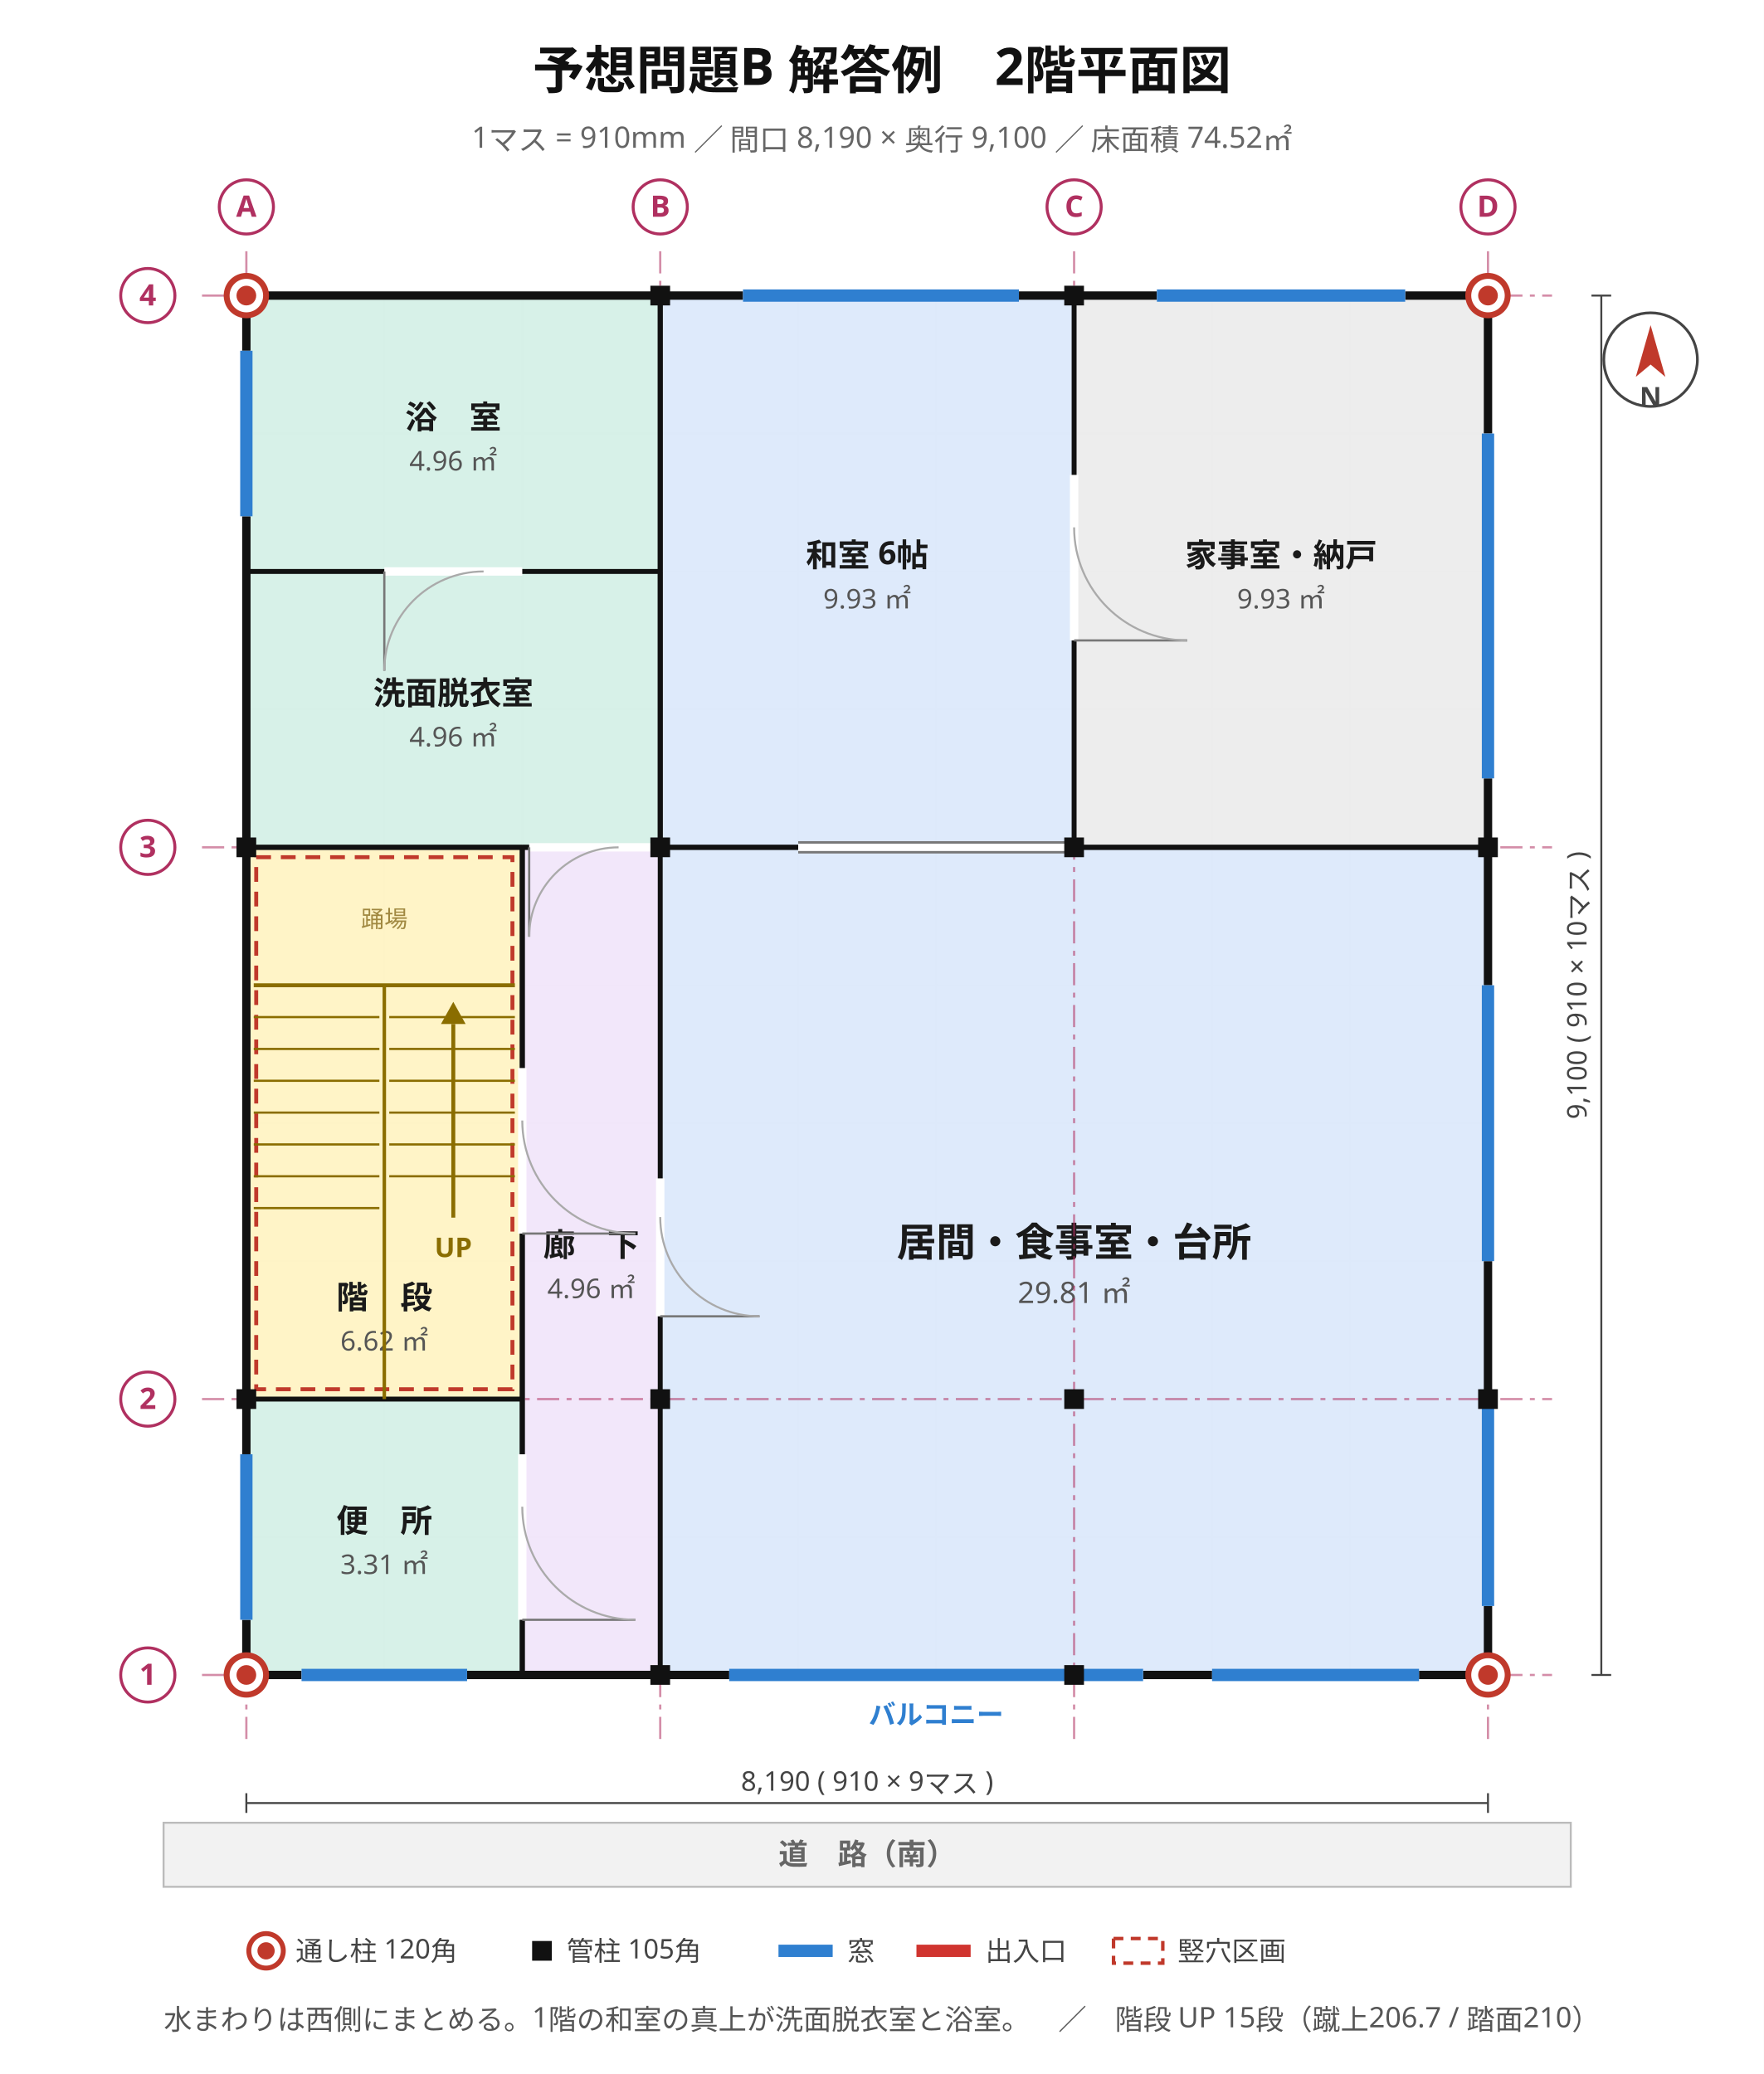
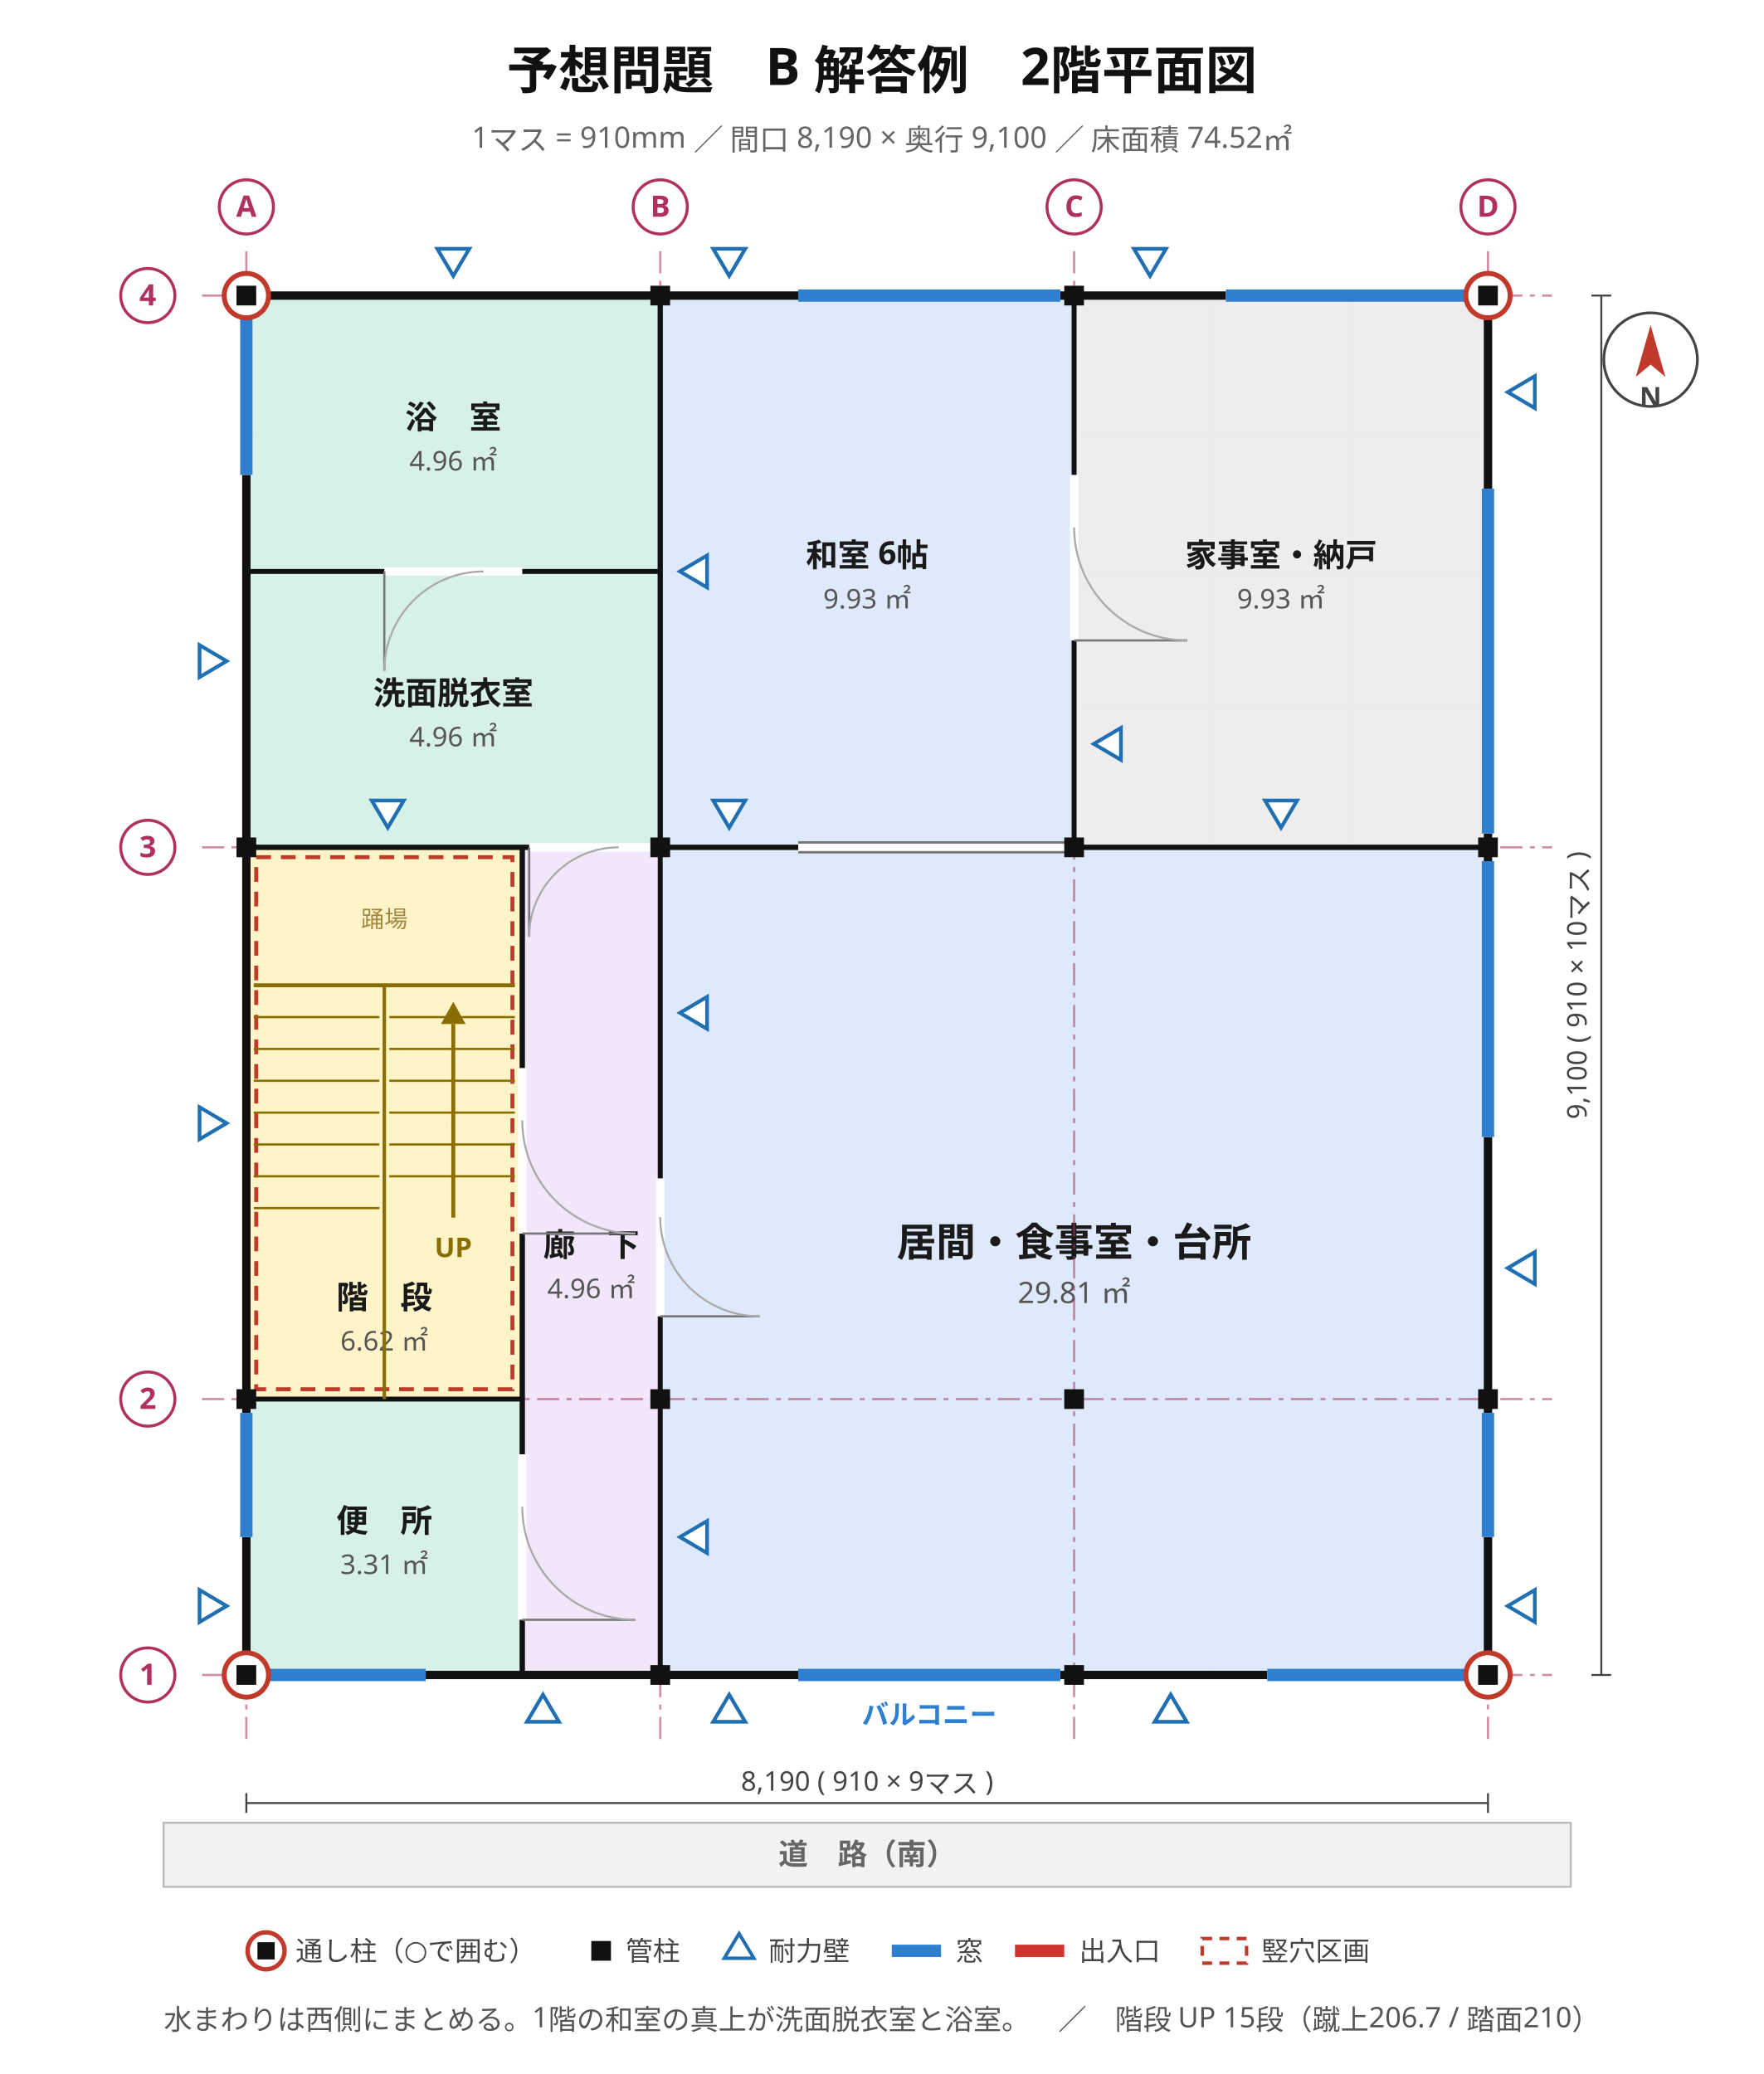
<svg xmlns="http://www.w3.org/2000/svg" viewBox="0 0 716 842" width="716" height="842" font-family="'Hiragino Sans','Hiragino Kaku Gothic ProN','Noto Sans JP','Yu Gothic',Meiryo,'IPAGothic',sans-serif">
  <rect width="716" height="842" fill="#ffffff" />
-   <text x="358" y="36" font-size="21" text-anchor="middle" fill="#111" font-weight="700" font-family="'Hiragino Sans','Hiragino Kaku Gothic ProN','Noto Sans JP','Yu Gothic',Meiryo,'IPAGothic',sans-serif">予想問題B 解答例　2階平面図</text>
+   <text x="358" y="36" font-size="21" text-anchor="middle" fill="#111" font-weight="700" font-family="'Hiragino Sans','Hiragino Kaku Gothic ProN','Noto Sans JP','Yu Gothic',Meiryo,'IPAGothic',sans-serif">予想問題　B 解答例　2階平面図</text>
  <text x="358" y="60" font-size="12" text-anchor="middle" fill="#666" font-weight="400" font-family="'Hiragino Sans','Hiragino Kaku Gothic ProN','Noto Sans JP','Yu Gothic',Meiryo,'IPAGothic',sans-serif">1マス = 910mm ／ 間口 8,190 × 奥行 9,100 ／ 床面積 74.52㎡</text>
  <line x1="100" y1="120" x2="100" y2="680" stroke="#e8e8e8" stroke-width="0.7" />
  <line x1="156" y1="120" x2="156" y2="680" stroke="#e8e8e8" stroke-width="0.7" />
  <line x1="212" y1="120" x2="212" y2="680" stroke="#e8e8e8" stroke-width="0.7" />
  <line x1="268" y1="120" x2="268" y2="680" stroke="#e8e8e8" stroke-width="0.7" />
  <line x1="324" y1="120" x2="324" y2="680" stroke="#e8e8e8" stroke-width="0.7" />
  <line x1="380" y1="120" x2="380" y2="680" stroke="#e8e8e8" stroke-width="0.7" />
  <line x1="436" y1="120" x2="436" y2="680" stroke="#e8e8e8" stroke-width="0.7" />
  <line x1="492" y1="120" x2="492" y2="680" stroke="#e8e8e8" stroke-width="0.7" />
  <line x1="548" y1="120" x2="548" y2="680" stroke="#e8e8e8" stroke-width="0.7" />
  <line x1="604" y1="120" x2="604" y2="680" stroke="#e8e8e8" stroke-width="0.7" />
  <line x1="100" y1="680" x2="604" y2="680" stroke="#e8e8e8" stroke-width="0.7" />
  <line x1="100" y1="624" x2="604" y2="624" stroke="#e8e8e8" stroke-width="0.7" />
  <line x1="100" y1="568" x2="604" y2="568" stroke="#e8e8e8" stroke-width="0.7" />
  <line x1="100" y1="512" x2="604" y2="512" stroke="#e8e8e8" stroke-width="0.7" />
  <line x1="100" y1="456" x2="604" y2="456" stroke="#e8e8e8" stroke-width="0.7" />
  <line x1="100" y1="400" x2="604" y2="400" stroke="#e8e8e8" stroke-width="0.7" />
  <line x1="100" y1="344" x2="604" y2="344" stroke="#e8e8e8" stroke-width="0.7" />
  <line x1="100" y1="288" x2="604" y2="288" stroke="#e8e8e8" stroke-width="0.7" />
  <line x1="100" y1="232" x2="604" y2="232" stroke="#e8e8e8" stroke-width="0.7" />
  <line x1="100" y1="176" x2="604" y2="176" stroke="#e8e8e8" stroke-width="0.7" />
  <line x1="100" y1="120" x2="604" y2="120" stroke="#e8e8e8" stroke-width="0.7" />
  <rect x="100" y="568" width="112" height="112" fill="#d5f0e7" stroke="#2f9077" stroke-width="1.2" opacity="0.95" />
  <text x="156" y="622" font-size="13" text-anchor="middle" fill="#1a1a1a" font-weight="700" font-family="'Hiragino Sans','Hiragino Kaku Gothic ProN','Noto Sans JP','Yu Gothic',Meiryo,'IPAGothic',sans-serif">便　所</text>
  <text x="156" y="639" font-size="11" text-anchor="middle" fill="#555" font-weight="400" font-family="'Hiragino Sans','Hiragino Kaku Gothic ProN','Noto Sans JP','Yu Gothic',Meiryo,'IPAGothic',sans-serif">3.31 ㎡</text>
  <rect x="100" y="344" width="112" height="224" fill="#fff3c4" stroke="#bb9508" stroke-width="1.2" opacity="0.95" />
  <text x="156" y="531.28" font-size="13" text-anchor="middle" fill="#1a1a1a" font-weight="700" font-family="'Hiragino Sans','Hiragino Kaku Gothic ProN','Noto Sans JP','Yu Gothic',Meiryo,'IPAGothic',sans-serif">階　段</text>
  <text x="156" y="548.28" font-size="11" text-anchor="middle" fill="#555" font-weight="400" font-family="'Hiragino Sans','Hiragino Kaku Gothic ProN','Noto Sans JP','Yu Gothic',Meiryo,'IPAGothic',sans-serif">6.62 ㎡</text>
  <rect x="212" y="344" width="56" height="336" fill="#f1e6fa" stroke="#8b62b5" stroke-width="1.2" opacity="0.95" />
  <text x="240" y="510" font-size="13" text-anchor="middle" fill="#1a1a1a" font-weight="700" font-family="'Hiragino Sans','Hiragino Kaku Gothic ProN','Noto Sans JP','Yu Gothic',Meiryo,'IPAGothic',sans-serif">廊　下</text>
  <text x="240" y="527" font-size="11" text-anchor="middle" fill="#555" font-weight="400" font-family="'Hiragino Sans','Hiragino Kaku Gothic ProN','Noto Sans JP','Yu Gothic',Meiryo,'IPAGothic',sans-serif">4.96 ㎡</text>
  <rect x="100" y="232" width="168" height="112" fill="#d5f0e7" stroke="#2f9077" stroke-width="1.2" opacity="0.95" />
  <text x="184" y="286" font-size="13" text-anchor="middle" fill="#1a1a1a" font-weight="700" font-family="'Hiragino Sans','Hiragino Kaku Gothic ProN','Noto Sans JP','Yu Gothic',Meiryo,'IPAGothic',sans-serif">洗面脱衣室</text>
  <text x="184" y="303" font-size="11" text-anchor="middle" fill="#555" font-weight="400" font-family="'Hiragino Sans','Hiragino Kaku Gothic ProN','Noto Sans JP','Yu Gothic',Meiryo,'IPAGothic',sans-serif">4.96 ㎡</text>
  <rect x="100" y="120" width="168" height="112" fill="#d5f0e7" stroke="#2f9077" stroke-width="1.2" opacity="0.95" />
  <text x="184" y="174" font-size="13" text-anchor="middle" fill="#1a1a1a" font-weight="700" font-family="'Hiragino Sans','Hiragino Kaku Gothic ProN','Noto Sans JP','Yu Gothic',Meiryo,'IPAGothic',sans-serif">浴　室</text>
  <text x="184" y="191" font-size="11" text-anchor="middle" fill="#555" font-weight="400" font-family="'Hiragino Sans','Hiragino Kaku Gothic ProN','Noto Sans JP','Yu Gothic',Meiryo,'IPAGothic',sans-serif">4.96 ㎡</text>
  <rect x="268" y="344" width="336" height="336" fill="#dce9fb" stroke="#4a76b8" stroke-width="1.2" opacity="0.95" />
  <text x="436" y="510" font-size="16" text-anchor="middle" fill="#1a1a1a" font-weight="700" font-family="'Hiragino Sans','Hiragino Kaku Gothic ProN','Noto Sans JP','Yu Gothic',Meiryo,'IPAGothic',sans-serif">居間・食事室・台所</text>
  <text x="436" y="529" font-size="12" text-anchor="middle" fill="#555" font-weight="400" font-family="'Hiragino Sans','Hiragino Kaku Gothic ProN','Noto Sans JP','Yu Gothic',Meiryo,'IPAGothic',sans-serif">29.81 ㎡</text>
  <rect x="268" y="120" width="168" height="224" fill="#dce9fb" stroke="#4a76b8" stroke-width="1.2" opacity="0.95" />
  <text x="352" y="230" font-size="13" text-anchor="middle" fill="#1a1a1a" font-weight="700" font-family="'Hiragino Sans','Hiragino Kaku Gothic ProN','Noto Sans JP','Yu Gothic',Meiryo,'IPAGothic',sans-serif">和室 6帖</text>
  <text x="352" y="247" font-size="11" text-anchor="middle" fill="#555" font-weight="400" font-family="'Hiragino Sans','Hiragino Kaku Gothic ProN','Noto Sans JP','Yu Gothic',Meiryo,'IPAGothic',sans-serif">9.93 ㎡</text>
  <rect x="436" y="120" width="168" height="224" fill="#ececec" stroke="#8a8a8a" stroke-width="1.2" opacity="0.95" />
  <text x="520" y="230" font-size="13" text-anchor="middle" fill="#1a1a1a" font-weight="700" font-family="'Hiragino Sans','Hiragino Kaku Gothic ProN','Noto Sans JP','Yu Gothic',Meiryo,'IPAGothic',sans-serif">家事室・納戸</text>
  <text x="520" y="247" font-size="11" text-anchor="middle" fill="#555" font-weight="400" font-family="'Hiragino Sans','Hiragino Kaku Gothic ProN','Noto Sans JP','Yu Gothic',Meiryo,'IPAGothic',sans-serif">9.93 ㎡</text>
  <line x1="100" y1="102" x2="100" y2="706" stroke="#b03060" stroke-width="0.9" stroke-dasharray="9 3 2 3" opacity="0.55" />
  <line x1="268" y1="102" x2="268" y2="706" stroke="#b03060" stroke-width="0.9" stroke-dasharray="9 3 2 3" opacity="0.55" />
  <line x1="436" y1="102" x2="436" y2="706" stroke="#b03060" stroke-width="0.9" stroke-dasharray="9 3 2 3" opacity="0.55" />
  <line x1="604" y1="102" x2="604" y2="706" stroke="#b03060" stroke-width="0.9" stroke-dasharray="9 3 2 3" opacity="0.55" />
  <line x1="82" y1="680" x2="630" y2="680" stroke="#b03060" stroke-width="0.9" stroke-dasharray="9 3 2 3" opacity="0.55" />
  <line x1="82" y1="568" x2="630" y2="568" stroke="#b03060" stroke-width="0.9" stroke-dasharray="9 3 2 3" opacity="0.55" />
  <line x1="82" y1="344" x2="630" y2="344" stroke="#b03060" stroke-width="0.9" stroke-dasharray="9 3 2 3" opacity="0.55" />
  <line x1="82" y1="120" x2="630" y2="120" stroke="#b03060" stroke-width="0.9" stroke-dasharray="9 3 2 3" opacity="0.55" />
  <rect x="100" y="120" width="504" height="560" stroke="#111" stroke-width="3.4" fill="none" />
-   <line x1="296" y1="680" x2="464" y2="680" stroke="#ffffff" stroke-width="4.2" />
-   <line x1="296" y1="680" x2="464" y2="680" stroke="#2f7fd0" stroke-width="5.0" />
-   <text x="380" y="700" font-size="11" text-anchor="middle" fill="#2f7fd0" font-weight="700" font-family="'Hiragino Sans','Hiragino Kaku Gothic ProN','Noto Sans JP','Yu Gothic',Meiryo,'IPAGothic',sans-serif">バルコニー</text>
-   <line x1="492" y1="680" x2="576" y2="680" stroke="#ffffff" stroke-width="4.2" />
-   <line x1="492" y1="680" x2="576" y2="680" stroke="#2f7fd0" stroke-width="5.0" />
-   <line x1="122.4" y1="680" x2="189.6" y2="680" stroke="#ffffff" stroke-width="4.2" />
-   <line x1="122.4" y1="680" x2="189.6" y2="680" stroke="#2f7fd0" stroke-width="5.0" />
-   <line x1="301.6" y1="120" x2="413.6" y2="120" stroke="#ffffff" stroke-width="4.2" />
-   <line x1="301.6" y1="120" x2="413.6" y2="120" stroke="#2f7fd0" stroke-width="5.0" />
-   <line x1="469.6" y1="120" x2="570.4" y2="120" stroke="#ffffff" stroke-width="4.2" />
-   <line x1="469.6" y1="120" x2="570.4" y2="120" stroke="#2f7fd0" stroke-width="5.0" />
-   <line x1="100" y1="657.6" x2="100" y2="590.4" stroke="#ffffff" stroke-width="4.2" />
-   <line x1="100" y1="657.6" x2="100" y2="590.4" stroke="#2f7fd0" stroke-width="5.0" />
-   <line x1="100" y1="209.6" x2="100" y2="142.4" stroke="#ffffff" stroke-width="4.2" />
-   <line x1="100" y1="209.6" x2="100" y2="142.4" stroke="#2f7fd0" stroke-width="5.0" />
-   <line x1="604" y1="652" x2="604" y2="568" stroke="#ffffff" stroke-width="4.2" />
-   <line x1="604" y1="652" x2="604" y2="568" stroke="#2f7fd0" stroke-width="5.0" />
-   <line x1="604" y1="512" x2="604" y2="400" stroke="#ffffff" stroke-width="4.2" />
-   <line x1="604" y1="512" x2="604" y2="400" stroke="#2f7fd0" stroke-width="5.0" />
-   <line x1="604" y1="316" x2="604" y2="176" stroke="#ffffff" stroke-width="4.2" />
-   <line x1="604" y1="316" x2="604" y2="176" stroke="#2f7fd0" stroke-width="5.0" />
+   <line x1="324" y1="680" x2="430.4" y2="680" stroke="#ffffff" stroke-width="4.2" />
+   <line x1="324" y1="680" x2="430.4" y2="680" stroke="#2f7fd0" stroke-width="5.0" />
+   <text x="377.2" y="700" font-size="11" text-anchor="middle" fill="#2f7fd0" font-weight="700" font-family="'Hiragino Sans','Hiragino Kaku Gothic ProN','Noto Sans JP','Yu Gothic',Meiryo,'IPAGothic',sans-serif">バルコニー</text>
+   <line x1="514.4" y1="680" x2="598.4" y2="680" stroke="#ffffff" stroke-width="4.2" />
+   <line x1="514.4" y1="680" x2="598.4" y2="680" stroke="#2f7fd0" stroke-width="5.0" />
+   <line x1="105.6" y1="680" x2="172.8" y2="680" stroke="#ffffff" stroke-width="4.2" />
+   <line x1="105.6" y1="680" x2="172.8" y2="680" stroke="#2f7fd0" stroke-width="5.0" />
+   <line x1="324" y1="120" x2="430.4" y2="120" stroke="#ffffff" stroke-width="4.2" />
+   <line x1="324" y1="120" x2="430.4" y2="120" stroke="#2f7fd0" stroke-width="5.0" />
+   <line x1="497.6" y1="120" x2="598.4" y2="120" stroke="#ffffff" stroke-width="4.2" />
+   <line x1="497.6" y1="120" x2="598.4" y2="120" stroke="#2f7fd0" stroke-width="5.0" />
+   <line x1="100" y1="624" x2="100" y2="573.6" stroke="#ffffff" stroke-width="4.2" />
+   <line x1="100" y1="624" x2="100" y2="573.6" stroke="#2f7fd0" stroke-width="5.0" />
+   <line x1="100" y1="192.8" x2="100" y2="125.6" stroke="#ffffff" stroke-width="4.2" />
+   <line x1="100" y1="192.8" x2="100" y2="125.6" stroke="#2f7fd0" stroke-width="5.0" />
+   <line x1="604" y1="624" x2="604" y2="573.6" stroke="#ffffff" stroke-width="4.2" />
+   <line x1="604" y1="624" x2="604" y2="573.6" stroke="#2f7fd0" stroke-width="5.0" />
+   <line x1="604" y1="461.6" x2="604" y2="349.6" stroke="#ffffff" stroke-width="4.2" />
+   <line x1="604" y1="461.6" x2="604" y2="349.6" stroke="#2f7fd0" stroke-width="5.0" />
+   <line x1="604" y1="338.4" x2="604" y2="198.4" stroke="#ffffff" stroke-width="4.2" />
+   <line x1="604" y1="338.4" x2="604" y2="198.4" stroke="#2f7fd0" stroke-width="5.0" />
  <line x1="100" y1="232" x2="268" y2="232" stroke="#111" stroke-width="2.0" />
-   <line x1="436" y1="344" x2="604" y2="344" stroke="#111" stroke-width="2.0" />
-   <line x1="100" y1="344" x2="212" y2="344" stroke="#111" stroke-width="2.0" />
-   <line x1="436" y1="344" x2="436" y2="120" stroke="#111" stroke-width="2.0" />
-   <line x1="268" y1="344" x2="268" y2="232" stroke="#111" stroke-width="2.0" />
-   <line x1="100" y1="568" x2="212" y2="568" stroke="#111" stroke-width="2.0" />
-   <line x1="268" y1="344" x2="436" y2="344" stroke="#111" stroke-width="2.0" />
-   <line x1="268" y1="344" x2="604" y2="344" stroke="#111" stroke-width="2.0" />
+   <line x1="268" y1="680" x2="268" y2="344" stroke="#111" stroke-width="2.0" />
  <line x1="212" y1="680" x2="212" y2="344" stroke="#111" stroke-width="2.0" />
  <line x1="212" y1="568" x2="212" y2="344" stroke="#111" stroke-width="2.0" />
  <line x1="268" y1="344" x2="268" y2="120" stroke="#111" stroke-width="2.0" />
+   <line x1="436" y1="344" x2="604" y2="344" stroke="#111" stroke-width="2.0" />
+   <line x1="100" y1="344" x2="212" y2="344" stroke="#111" stroke-width="2.0" />
  <line x1="268" y1="232" x2="268" y2="120" stroke="#111" stroke-width="2.0" />
-   <line x1="268" y1="680" x2="268" y2="344" stroke="#111" stroke-width="2.0" />
+   <line x1="100" y1="568" x2="212" y2="568" stroke="#111" stroke-width="2.0" />
+   <line x1="268" y1="344" x2="436" y2="344" stroke="#111" stroke-width="2.0" />
+   <line x1="212" y1="680" x2="212" y2="568" stroke="#111" stroke-width="2.0" />
+   <line x1="268" y1="344" x2="604" y2="344" stroke="#111" stroke-width="2.0" />
+   <line x1="268" y1="344" x2="268" y2="232" stroke="#111" stroke-width="2.0" />
+   <line x1="100" y1="344" x2="268" y2="344" stroke="#111" stroke-width="2.0" />
  <line x1="212" y1="344" x2="268" y2="344" stroke="#111" stroke-width="2.0" />
-   <line x1="212" y1="680" x2="212" y2="568" stroke="#111" stroke-width="2.0" />
-   <line x1="100" y1="344" x2="268" y2="344" stroke="#111" stroke-width="2.0" />
+   <line x1="436" y1="344" x2="436" y2="120" stroke="#111" stroke-width="2.0" />
  <line x1="212" y1="657.6" x2="212" y2="590.4" stroke="#ffffff" stroke-width="3.4" />
  <line x1="212" y1="657.6" x2="257.92" y2="657.6" stroke="#777" stroke-width="0.9" />
  <path d="M 257.9 657.6 A 45.9 45.9 0 0 1 212.0 611.7" stroke="#aaa" stroke-width="0.8" fill="none" />
  <line x1="212" y1="500.8" x2="212" y2="433.6" stroke="#ffffff" stroke-width="3.4" />
  <line x1="212" y1="500.8" x2="257.92" y2="500.8" stroke="#777" stroke-width="0.9" />
  <path d="M 257.9 500.8 A 45.9 45.9 0 0 1 212.0 454.9" stroke="#aaa" stroke-width="0.8" fill="none" />
  <line x1="214.8" y1="344" x2="265.2" y2="344" stroke="#ffffff" stroke-width="3.4" />
  <line x1="214.8" y1="344" x2="214.8" y2="380.29" stroke="#777" stroke-width="0.9" />
  <path d="M 214.8 380.3 A 36.3 36.3 0 0 1 251.1 344.0" stroke="#aaa" stroke-width="0.8" fill="none" />
  <line x1="156" y1="232" x2="212" y2="232" stroke="#ffffff" stroke-width="3.4" />
  <line x1="156" y1="232" x2="156" y2="272.32" stroke="#777" stroke-width="0.9" />
  <path d="M 156.0 272.3 A 40.3 40.3 0 0 1 196.3 232.0" stroke="#aaa" stroke-width="0.8" fill="none" />
  <line x1="268" y1="534.4" x2="268" y2="478.4" stroke="#ffffff" stroke-width="3.4" />
  <line x1="268" y1="534.4" x2="308.32" y2="534.4" stroke="#777" stroke-width="0.9" />
  <path d="M 308.3 534.4 A 40.3 40.3 0 0 1 268.0 494.1" stroke="#aaa" stroke-width="0.8" fill="none" />
  <line x1="324" y1="344" x2="436" y2="344" stroke="#ffffff" stroke-width="3.4" />
  <line x1="324" y1="342" x2="436" y2="342" stroke="#777" stroke-width="1.0" />
  <line x1="324" y1="346" x2="436" y2="346" stroke="#777" stroke-width="1.0" />
  <line x1="436" y1="260" x2="436" y2="192.8" stroke="#ffffff" stroke-width="3.4" />
  <line x1="436" y1="260" x2="481.92" y2="260" stroke="#777" stroke-width="0.9" />
  <path d="M 481.9 260.0 A 45.9 45.9 0 0 1 436.0 214.1" stroke="#aaa" stroke-width="0.8" fill="none" />
  <rect x="104" y="348" width="104" height="216" fill="none" stroke="#c0392b" stroke-width="1.6" stroke-dasharray="6 4" />
  <line x1="103" y1="400" x2="209" y2="400" stroke="#8a6d00" stroke-width="1.6" />
  <line x1="156" y1="568" x2="156" y2="400" stroke="#8a6d00" stroke-width="1.4" />
  <line x1="158" y1="412.92" x2="209" y2="412.92" stroke="#8a6d00" stroke-width="0.9" />
  <line x1="158" y1="425.85" x2="209" y2="425.85" stroke="#8a6d00" stroke-width="0.9" />
  <line x1="158" y1="438.77" x2="209" y2="438.77" stroke="#8a6d00" stroke-width="0.9" />
  <line x1="158" y1="451.69" x2="209" y2="451.69" stroke="#8a6d00" stroke-width="0.9" />
  <line x1="158" y1="464.62" x2="209" y2="464.62" stroke="#8a6d00" stroke-width="0.9" />
  <line x1="158" y1="477.54" x2="209" y2="477.54" stroke="#8a6d00" stroke-width="0.9" />
  <line x1="103" y1="412.92" x2="154" y2="412.92" stroke="#8a6d00" stroke-width="0.9" />
  <line x1="103" y1="425.85" x2="154" y2="425.85" stroke="#8a6d00" stroke-width="0.9" />
  <line x1="103" y1="438.77" x2="154" y2="438.77" stroke="#8a6d00" stroke-width="0.9" />
  <line x1="103" y1="451.69" x2="154" y2="451.69" stroke="#8a6d00" stroke-width="0.9" />
  <line x1="103" y1="464.62" x2="154" y2="464.62" stroke="#8a6d00" stroke-width="0.9" />
  <line x1="103" y1="477.54" x2="154" y2="477.54" stroke="#8a6d00" stroke-width="0.9" />
  <line x1="103" y1="490.46" x2="154" y2="490.46" stroke="#8a6d00" stroke-width="0.9" />
  <line x1="184" y1="494.34" x2="184" y2="415.72" stroke="#8a6d00" stroke-width="1.6" />
  <polygon points="184,406.72 179,415.72 189,415.72" fill="#8a6d00" />
  <text x="184" y="510.34" font-size="11" text-anchor="middle" fill="#8a6d00" font-weight="700" font-family="'Hiragino Sans','Hiragino Kaku Gothic ProN','Noto Sans JP','Yu Gothic',Meiryo,'IPAGothic',sans-serif">UP</text>
  <text x="156" y="376.48" font-size="9.5" text-anchor="middle" fill="#a08840" font-weight="400" font-family="'Hiragino Sans','Hiragino Kaku Gothic ProN','Noto Sans JP','Yu Gothic',Meiryo,'IPAGothic',sans-serif">踊場</text>
+   <polygon points="92,652 81,645.5 81,658.5" fill="#ffffff" stroke="#1f6fb2" stroke-width="1.5" />
+   <polygon points="92,456 81,449.5 81,462.5" fill="#ffffff" stroke="#1f6fb2" stroke-width="1.5" />
+   <polygon points="92,268.4 81,261.9 81,274.9" fill="#ffffff" stroke="#1f6fb2" stroke-width="1.5" />
+   <polygon points="276,624 287,617.5 287,630.5" fill="#ffffff" stroke="#1f6fb2" stroke-width="1.5" />
+   <polygon points="276,411.2 287,404.7 287,417.7" fill="#ffffff" stroke="#1f6fb2" stroke-width="1.5" />
+   <polygon points="276,232 287,225.5 287,238.5" fill="#ffffff" stroke="#1f6fb2" stroke-width="1.5" />
+   <polygon points="444,302 455,295.5 455,308.5" fill="#ffffff" stroke="#1f6fb2" stroke-width="1.5" />
+   <polygon points="612,652 623,645.5 623,658.5" fill="#ffffff" stroke="#1f6fb2" stroke-width="1.5" />
+   <polygon points="612,514.8 623,508.3 623,521.3" fill="#ffffff" stroke="#1f6fb2" stroke-width="1.5" />
+   <polygon points="612,159.2 623,152.7 623,165.7" fill="#ffffff" stroke="#1f6fb2" stroke-width="1.5" />
+   <polygon points="220.4,688 213.9,699 226.9,699" fill="#ffffff" stroke="#1f6fb2" stroke-width="1.5" />
+   <polygon points="296,688 289.5,699 302.5,699" fill="#ffffff" stroke="#1f6fb2" stroke-width="1.5" />
+   <polygon points="475.2,688 468.7,699 481.7,699" fill="#ffffff" stroke="#1f6fb2" stroke-width="1.5" />
+   <polygon points="157.4,336 150.9,325 163.9,325" fill="#ffffff" stroke="#1f6fb2" stroke-width="1.5" />
+   <polygon points="296,336 289.5,325 302.5,325" fill="#ffffff" stroke="#1f6fb2" stroke-width="1.5" />
+   <polygon points="520,336 513.5,325 526.5,325" fill="#ffffff" stroke="#1f6fb2" stroke-width="1.5" />
+   <polygon points="184,112 177.5,101 190.5,101" fill="#ffffff" stroke="#1f6fb2" stroke-width="1.5" />
+   <polygon points="296,112 289.5,101 302.5,101" fill="#ffffff" stroke="#1f6fb2" stroke-width="1.5" />
+   <polygon points="466.8,112 460.3,101 473.3,101" fill="#ffffff" stroke="#1f6fb2" stroke-width="1.5" />
  <rect x="264" y="676" width="8" height="8" fill="#111" />
  <rect x="432" y="676" width="8" height="8" fill="#111" />
  <rect x="96" y="564" width="8" height="8" fill="#111" />
  <rect x="600" y="564" width="8" height="8" fill="#111" />
  <rect x="96" y="340" width="8" height="8" fill="#111" />
  <rect x="600" y="340" width="8" height="8" fill="#111" />
  <rect x="264" y="116" width="8" height="8" fill="#111" />
  <rect x="432" y="116" width="8" height="8" fill="#111" />
  <rect x="264" y="564" width="8" height="8" fill="#111" />
  <rect x="432" y="564" width="8" height="8" fill="#111" />
  <rect x="264" y="340" width="8" height="8" fill="#111" />
  <rect x="432" y="340" width="8" height="8" fill="#111" />
-   <circle cx="100" cy="680" r="8" fill="#ffffff" stroke="#c0392b" stroke-width="2.4" />
-   <circle cx="100" cy="680" r="4" fill="#c0392b" />
-   <circle cx="604" cy="680" r="8" fill="#ffffff" stroke="#c0392b" stroke-width="2.4" />
-   <circle cx="604" cy="680" r="4" fill="#c0392b" />
-   <circle cx="100" cy="120" r="8" fill="#ffffff" stroke="#c0392b" stroke-width="2.4" />
-   <circle cx="100" cy="120" r="4" fill="#c0392b" />
-   <circle cx="604" cy="120" r="8" fill="#ffffff" stroke="#c0392b" stroke-width="2.4" />
-   <circle cx="604" cy="120" r="4" fill="#c0392b" />
+   <circle cx="100" cy="680" r="9" fill="#ffffff" stroke="#c0392b" stroke-width="2.0" />
+   <rect x="96" y="676" width="8" height="8" fill="#111" />
+   <circle cx="604" cy="680" r="9" fill="#ffffff" stroke="#c0392b" stroke-width="2.0" />
+   <rect x="600" y="676" width="8" height="8" fill="#111" />
+   <circle cx="100" cy="120" r="9" fill="#ffffff" stroke="#c0392b" stroke-width="2.0" />
+   <rect x="96" y="116" width="8" height="8" fill="#111" />
+   <circle cx="604" cy="120" r="9" fill="#ffffff" stroke="#c0392b" stroke-width="2.0" />
+   <rect x="600" y="116" width="8" height="8" fill="#111" />
  <circle cx="100" cy="84" r="11" fill="#ffffff" stroke="#b03060" stroke-width="1.2" />
  <text x="100" y="88" font-size="12" text-anchor="middle" fill="#b03060" font-weight="700" font-family="'Hiragino Sans','Hiragino Kaku Gothic ProN','Noto Sans JP','Yu Gothic',Meiryo,'IPAGothic',sans-serif">A</text>
  <circle cx="268" cy="84" r="11" fill="#ffffff" stroke="#b03060" stroke-width="1.2" />
  <text x="268" y="88" font-size="12" text-anchor="middle" fill="#b03060" font-weight="700" font-family="'Hiragino Sans','Hiragino Kaku Gothic ProN','Noto Sans JP','Yu Gothic',Meiryo,'IPAGothic',sans-serif">B</text>
  <circle cx="436" cy="84" r="11" fill="#ffffff" stroke="#b03060" stroke-width="1.2" />
  <text x="436" y="88" font-size="12" text-anchor="middle" fill="#b03060" font-weight="700" font-family="'Hiragino Sans','Hiragino Kaku Gothic ProN','Noto Sans JP','Yu Gothic',Meiryo,'IPAGothic',sans-serif">C</text>
  <circle cx="604" cy="84" r="11" fill="#ffffff" stroke="#b03060" stroke-width="1.2" />
  <text x="604" y="88" font-size="12" text-anchor="middle" fill="#b03060" font-weight="700" font-family="'Hiragino Sans','Hiragino Kaku Gothic ProN','Noto Sans JP','Yu Gothic',Meiryo,'IPAGothic',sans-serif">D</text>
  <circle cx="60" cy="680" r="11" fill="#ffffff" stroke="#b03060" stroke-width="1.2" />
  <text x="60" y="684" font-size="12" text-anchor="middle" fill="#b03060" font-weight="700" font-family="'Hiragino Sans','Hiragino Kaku Gothic ProN','Noto Sans JP','Yu Gothic',Meiryo,'IPAGothic',sans-serif">1</text>
  <circle cx="60" cy="568" r="11" fill="#ffffff" stroke="#b03060" stroke-width="1.2" />
  <text x="60" y="572" font-size="12" text-anchor="middle" fill="#b03060" font-weight="700" font-family="'Hiragino Sans','Hiragino Kaku Gothic ProN','Noto Sans JP','Yu Gothic',Meiryo,'IPAGothic',sans-serif">2</text>
  <circle cx="60" cy="344" r="11" fill="#ffffff" stroke="#b03060" stroke-width="1.2" />
  <text x="60" y="348" font-size="12" text-anchor="middle" fill="#b03060" font-weight="700" font-family="'Hiragino Sans','Hiragino Kaku Gothic ProN','Noto Sans JP','Yu Gothic',Meiryo,'IPAGothic',sans-serif">3</text>
  <circle cx="60" cy="120" r="11" fill="#ffffff" stroke="#b03060" stroke-width="1.2" />
  <text x="60" y="124" font-size="12" text-anchor="middle" fill="#b03060" font-weight="700" font-family="'Hiragino Sans','Hiragino Kaku Gothic ProN','Noto Sans JP','Yu Gothic',Meiryo,'IPAGothic',sans-serif">4</text>
  <line x1="100" y1="732" x2="604" y2="732" stroke="#444" stroke-width="0.8" />
  <line x1="100" y1="728" x2="100" y2="736" stroke="#444" stroke-width="0.8" />
  <line x1="604" y1="728" x2="604" y2="736" stroke="#444" stroke-width="0.8" />
  <text x="352" y="727" font-size="11" text-anchor="middle" fill="#444" font-weight="400" font-family="'Hiragino Sans','Hiragino Kaku Gothic ProN','Noto Sans JP','Yu Gothic',Meiryo,'IPAGothic',sans-serif">8,190  ( 910 × 9マス )</text>
  <line x1="650" y1="680" x2="650" y2="120" stroke="#444" stroke-width="0.8" />
  <line x1="646" y1="680" x2="654" y2="680" stroke="#444" stroke-width="0.8" />
  <line x1="646" y1="120" x2="654" y2="120" stroke="#444" stroke-width="0.8" />
  <g transform="translate(644,400) rotate(-90)">
    <text x="0" y="0" font-size="11" text-anchor="middle" fill="#444" font-weight="400" font-family="'Hiragino Sans','Hiragino Kaku Gothic ProN','Noto Sans JP','Yu Gothic',Meiryo,'IPAGothic',sans-serif">9,100  ( 910 × 10マス )</text>
  </g>
  <circle cx="670" cy="146" r="19" fill="#ffffff" stroke="#444" stroke-width="1.1" />
  <polygon points="670,132 664,153 670,148 676,153" fill="#c0392b" />
  <text x="670" y="165" font-size="11" text-anchor="middle" fill="#444" font-weight="700" font-family="'Hiragino Sans','Hiragino Kaku Gothic ProN','Noto Sans JP','Yu Gothic',Meiryo,'IPAGothic',sans-serif">N</text>
  <rect x="66.4" y="740" width="571.2" height="26" fill="#f2f2f2" stroke="#bbb" stroke-width="0.8" />
  <text x="352" y="757" font-size="12" text-anchor="middle" fill="#666" font-weight="700" font-family="'Hiragino Sans','Hiragino Kaku Gothic ProN','Noto Sans JP','Yu Gothic',Meiryo,'IPAGothic',sans-serif">道　路（南）</text>
-   <circle cx="108" cy="792" r="7" fill="#ffffff" stroke="#c0392b" stroke-width="2.0" />
-   <circle cx="108" cy="792" r="3.5" fill="#c0392b" />
-   <text x="120" y="796" font-size="11" text-anchor="start" fill="#444" font-weight="400" font-family="'Hiragino Sans','Hiragino Kaku Gothic ProN','Noto Sans JP','Yu Gothic',Meiryo,'IPAGothic',sans-serif">通し柱 120角</text>
-   <rect x="216" y="788" width="8" height="8" fill="#111" />
-   <text x="230" y="796" font-size="11" text-anchor="start" fill="#444" font-weight="400" font-family="'Hiragino Sans','Hiragino Kaku Gothic ProN','Noto Sans JP','Yu Gothic',Meiryo,'IPAGothic',sans-serif">管柱 105角</text>
-   <line x1="316" y1="792" x2="338" y2="792" stroke="#2f7fd0" stroke-width="5" />
-   <text x="344" y="796" font-size="11" text-anchor="start" fill="#444" font-weight="400" font-family="'Hiragino Sans','Hiragino Kaku Gothic ProN','Noto Sans JP','Yu Gothic',Meiryo,'IPAGothic',sans-serif">窓</text>
-   <line x1="372" y1="792" x2="394" y2="792" stroke="#d0342f" stroke-width="5" />
-   <text x="400" y="796" font-size="11" text-anchor="start" fill="#444" font-weight="400" font-family="'Hiragino Sans','Hiragino Kaku Gothic ProN','Noto Sans JP','Yu Gothic',Meiryo,'IPAGothic',sans-serif">出入口</text>
-   <rect x="452" y="787" width="20" height="10" fill="none" stroke="#c0392b" stroke-width="1.4" stroke-dasharray="4 3" />
-   <text x="478" y="796" font-size="11" text-anchor="start" fill="#444" font-weight="400" font-family="'Hiragino Sans','Hiragino Kaku Gothic ProN','Noto Sans JP','Yu Gothic',Meiryo,'IPAGothic',sans-serif">竪穴区画</text>
+   <circle cx="108" cy="792" r="7.5" fill="#ffffff" stroke="#c0392b" stroke-width="1.8" />
+   <rect x="104.5" y="788.5" width="7" height="7" fill="#111" />
+   <text x="120" y="796" font-size="11" text-anchor="start" fill="#444" font-weight="400" font-family="'Hiragino Sans','Hiragino Kaku Gothic ProN','Noto Sans JP','Yu Gothic',Meiryo,'IPAGothic',sans-serif">通し柱（○で囲む）</text>
+   <rect x="240" y="788" width="8" height="8" fill="#111" />
+   <text x="254" y="796" font-size="11" text-anchor="start" fill="#444" font-weight="400" font-family="'Hiragino Sans','Hiragino Kaku Gothic ProN','Noto Sans JP','Yu Gothic',Meiryo,'IPAGothic',sans-serif">管柱</text>
+   <polygon points="300,785 294,795 306,795" fill="#fff" stroke="#1f6fb2" stroke-width="1.4" />
+   <text x="312" y="796" font-size="11" text-anchor="start" fill="#444" font-weight="400" font-family="'Hiragino Sans','Hiragino Kaku Gothic ProN','Noto Sans JP','Yu Gothic',Meiryo,'IPAGothic',sans-serif">耐力壁</text>
+   <line x1="362" y1="792" x2="382" y2="792" stroke="#2f7fd0" stroke-width="5" />
+   <text x="388" y="796" font-size="11" text-anchor="start" fill="#444" font-weight="400" font-family="'Hiragino Sans','Hiragino Kaku Gothic ProN','Noto Sans JP','Yu Gothic',Meiryo,'IPAGothic',sans-serif">窓</text>
+   <line x1="412" y1="792" x2="432" y2="792" stroke="#d0342f" stroke-width="5" />
+   <text x="438" y="796" font-size="11" text-anchor="start" fill="#444" font-weight="400" font-family="'Hiragino Sans','Hiragino Kaku Gothic ProN','Noto Sans JP','Yu Gothic',Meiryo,'IPAGothic',sans-serif">出入口</text>
+   <rect x="488" y="787" width="18" height="10" fill="none" stroke="#c0392b" stroke-width="1.4" stroke-dasharray="4 3" />
+   <text x="512" y="796" font-size="11" text-anchor="start" fill="#444" font-weight="400" font-family="'Hiragino Sans','Hiragino Kaku Gothic ProN','Noto Sans JP','Yu Gothic',Meiryo,'IPAGothic',sans-serif">竪穴区画</text>
  <text x="358" y="824" font-size="11.5" text-anchor="middle" fill="#555" font-weight="400" font-family="'Hiragino Sans','Hiragino Kaku Gothic ProN','Noto Sans JP','Yu Gothic',Meiryo,'IPAGothic',sans-serif">水まわりは西側にまとめる。1階の和室の真上が洗面脱衣室と浴室。　／　階段 UP 15段（蹴上206.7 / 踏面210）</text>
</svg>
